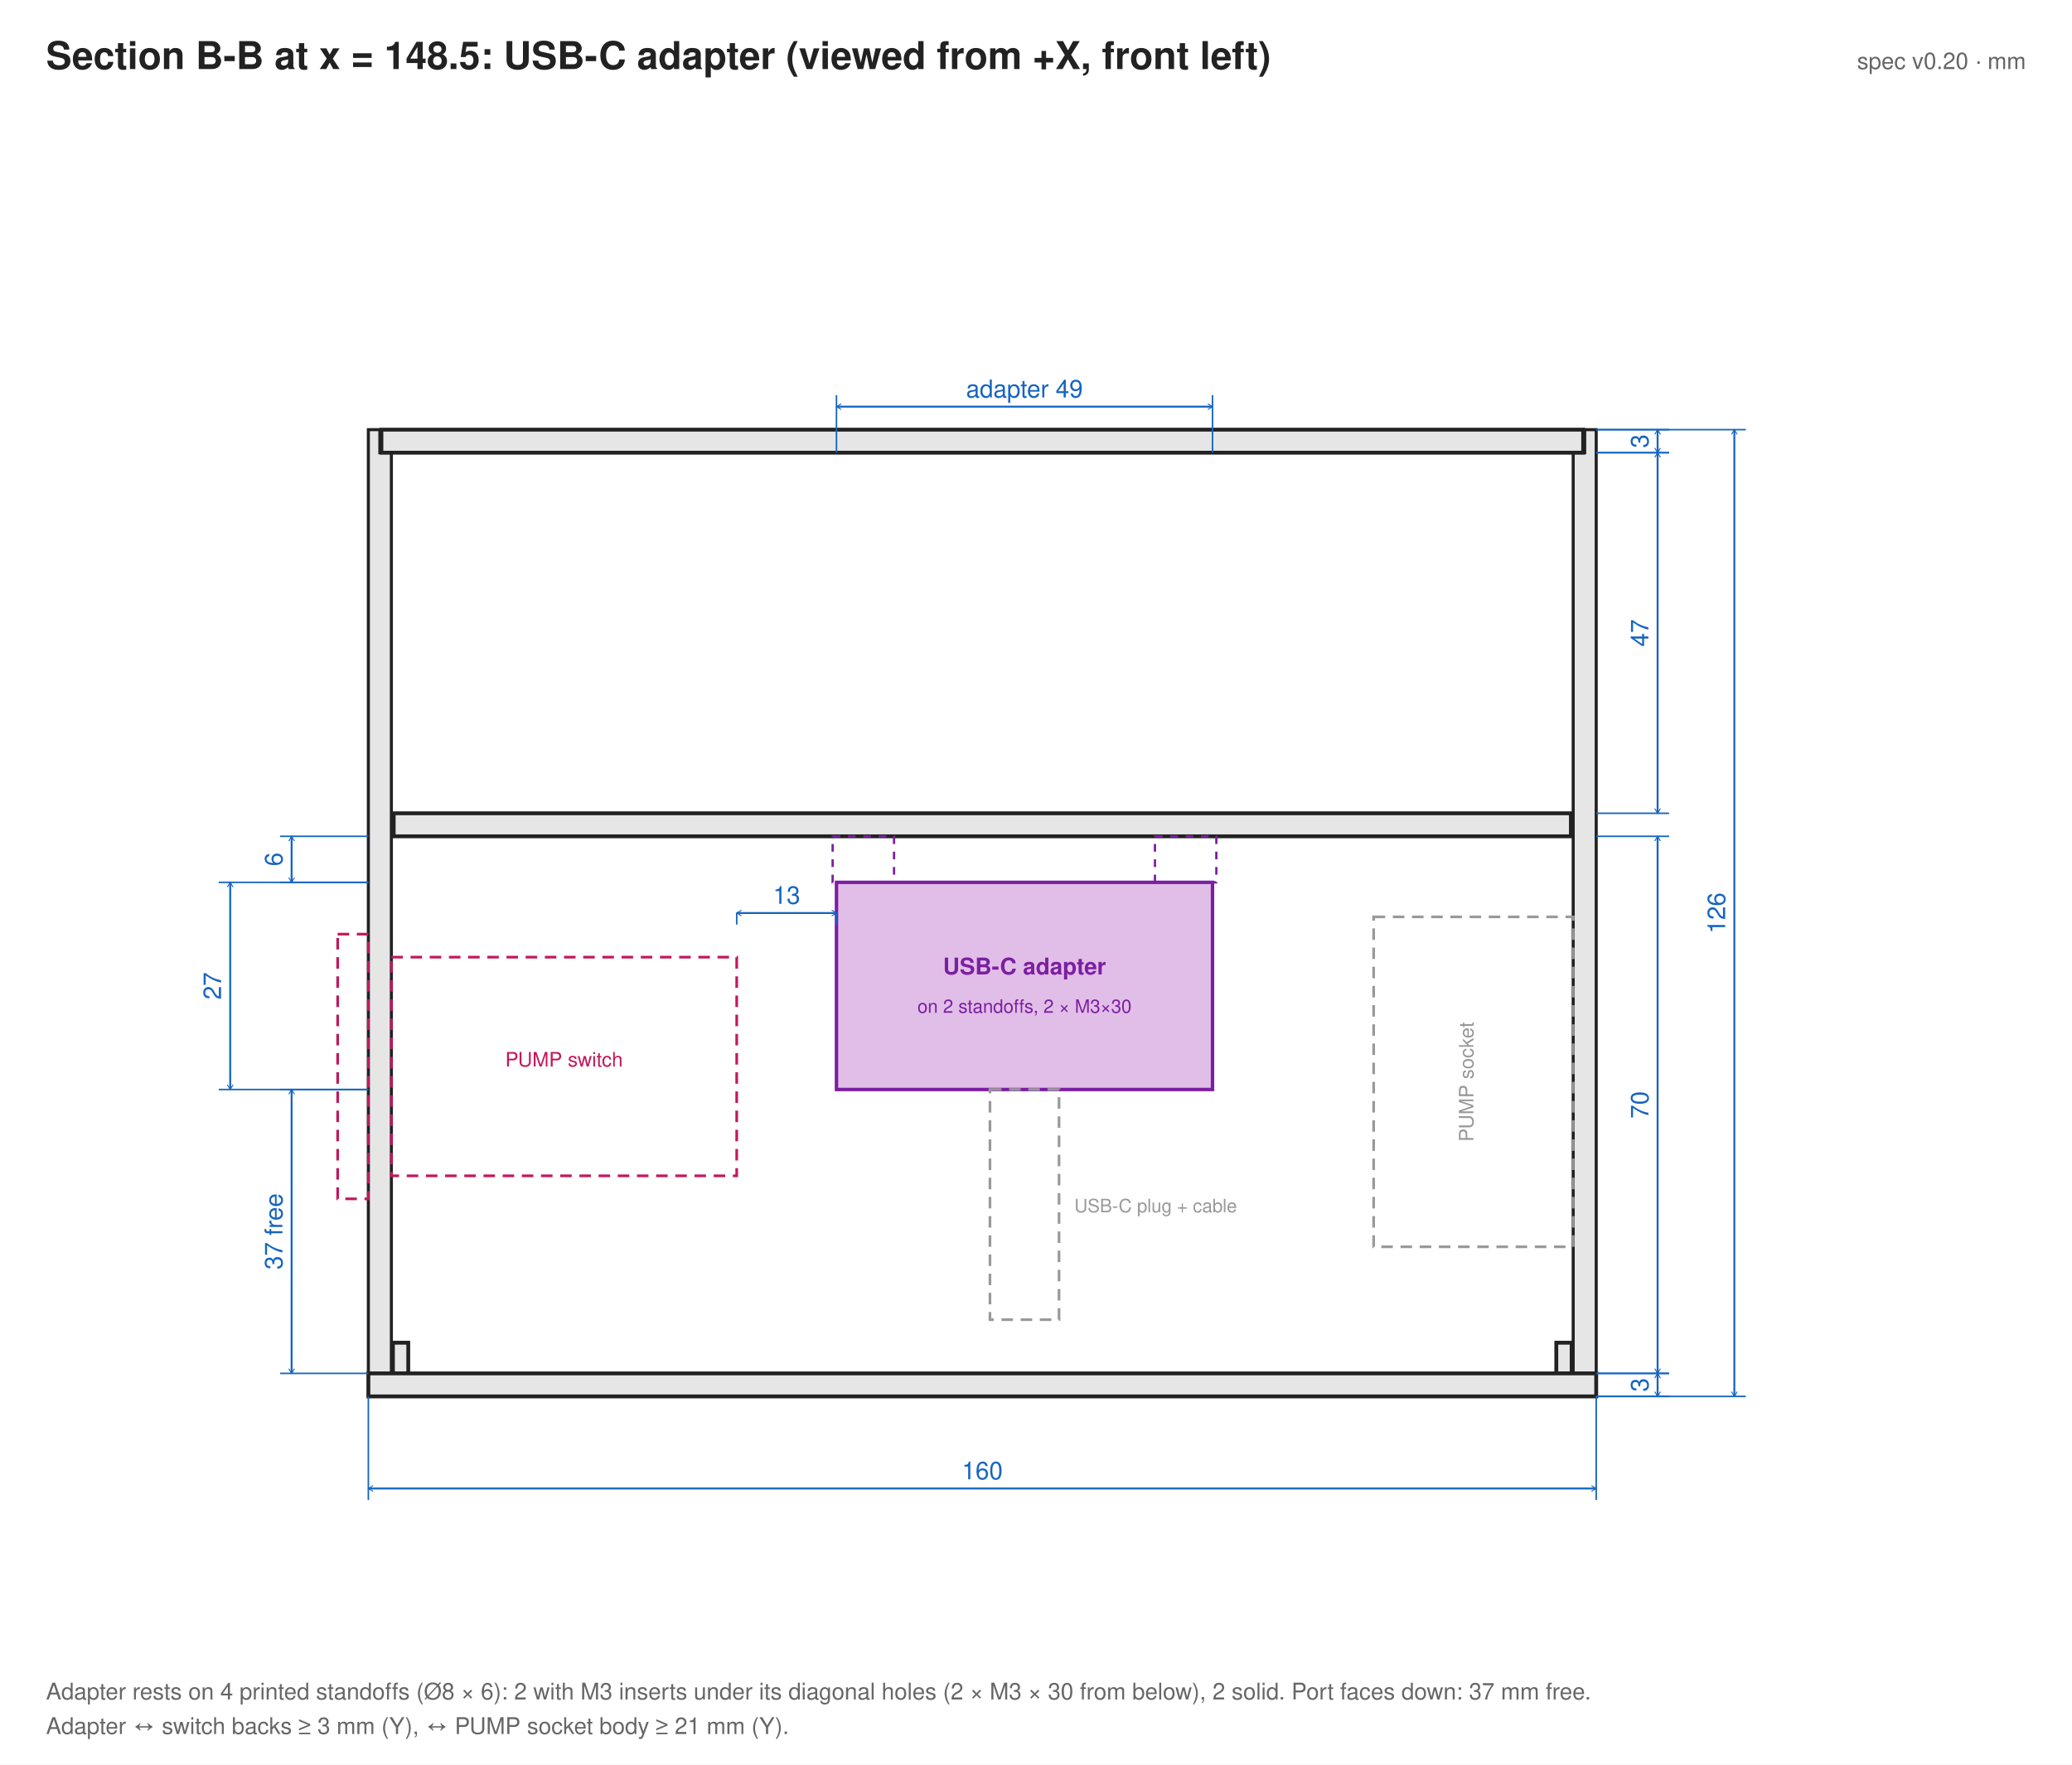
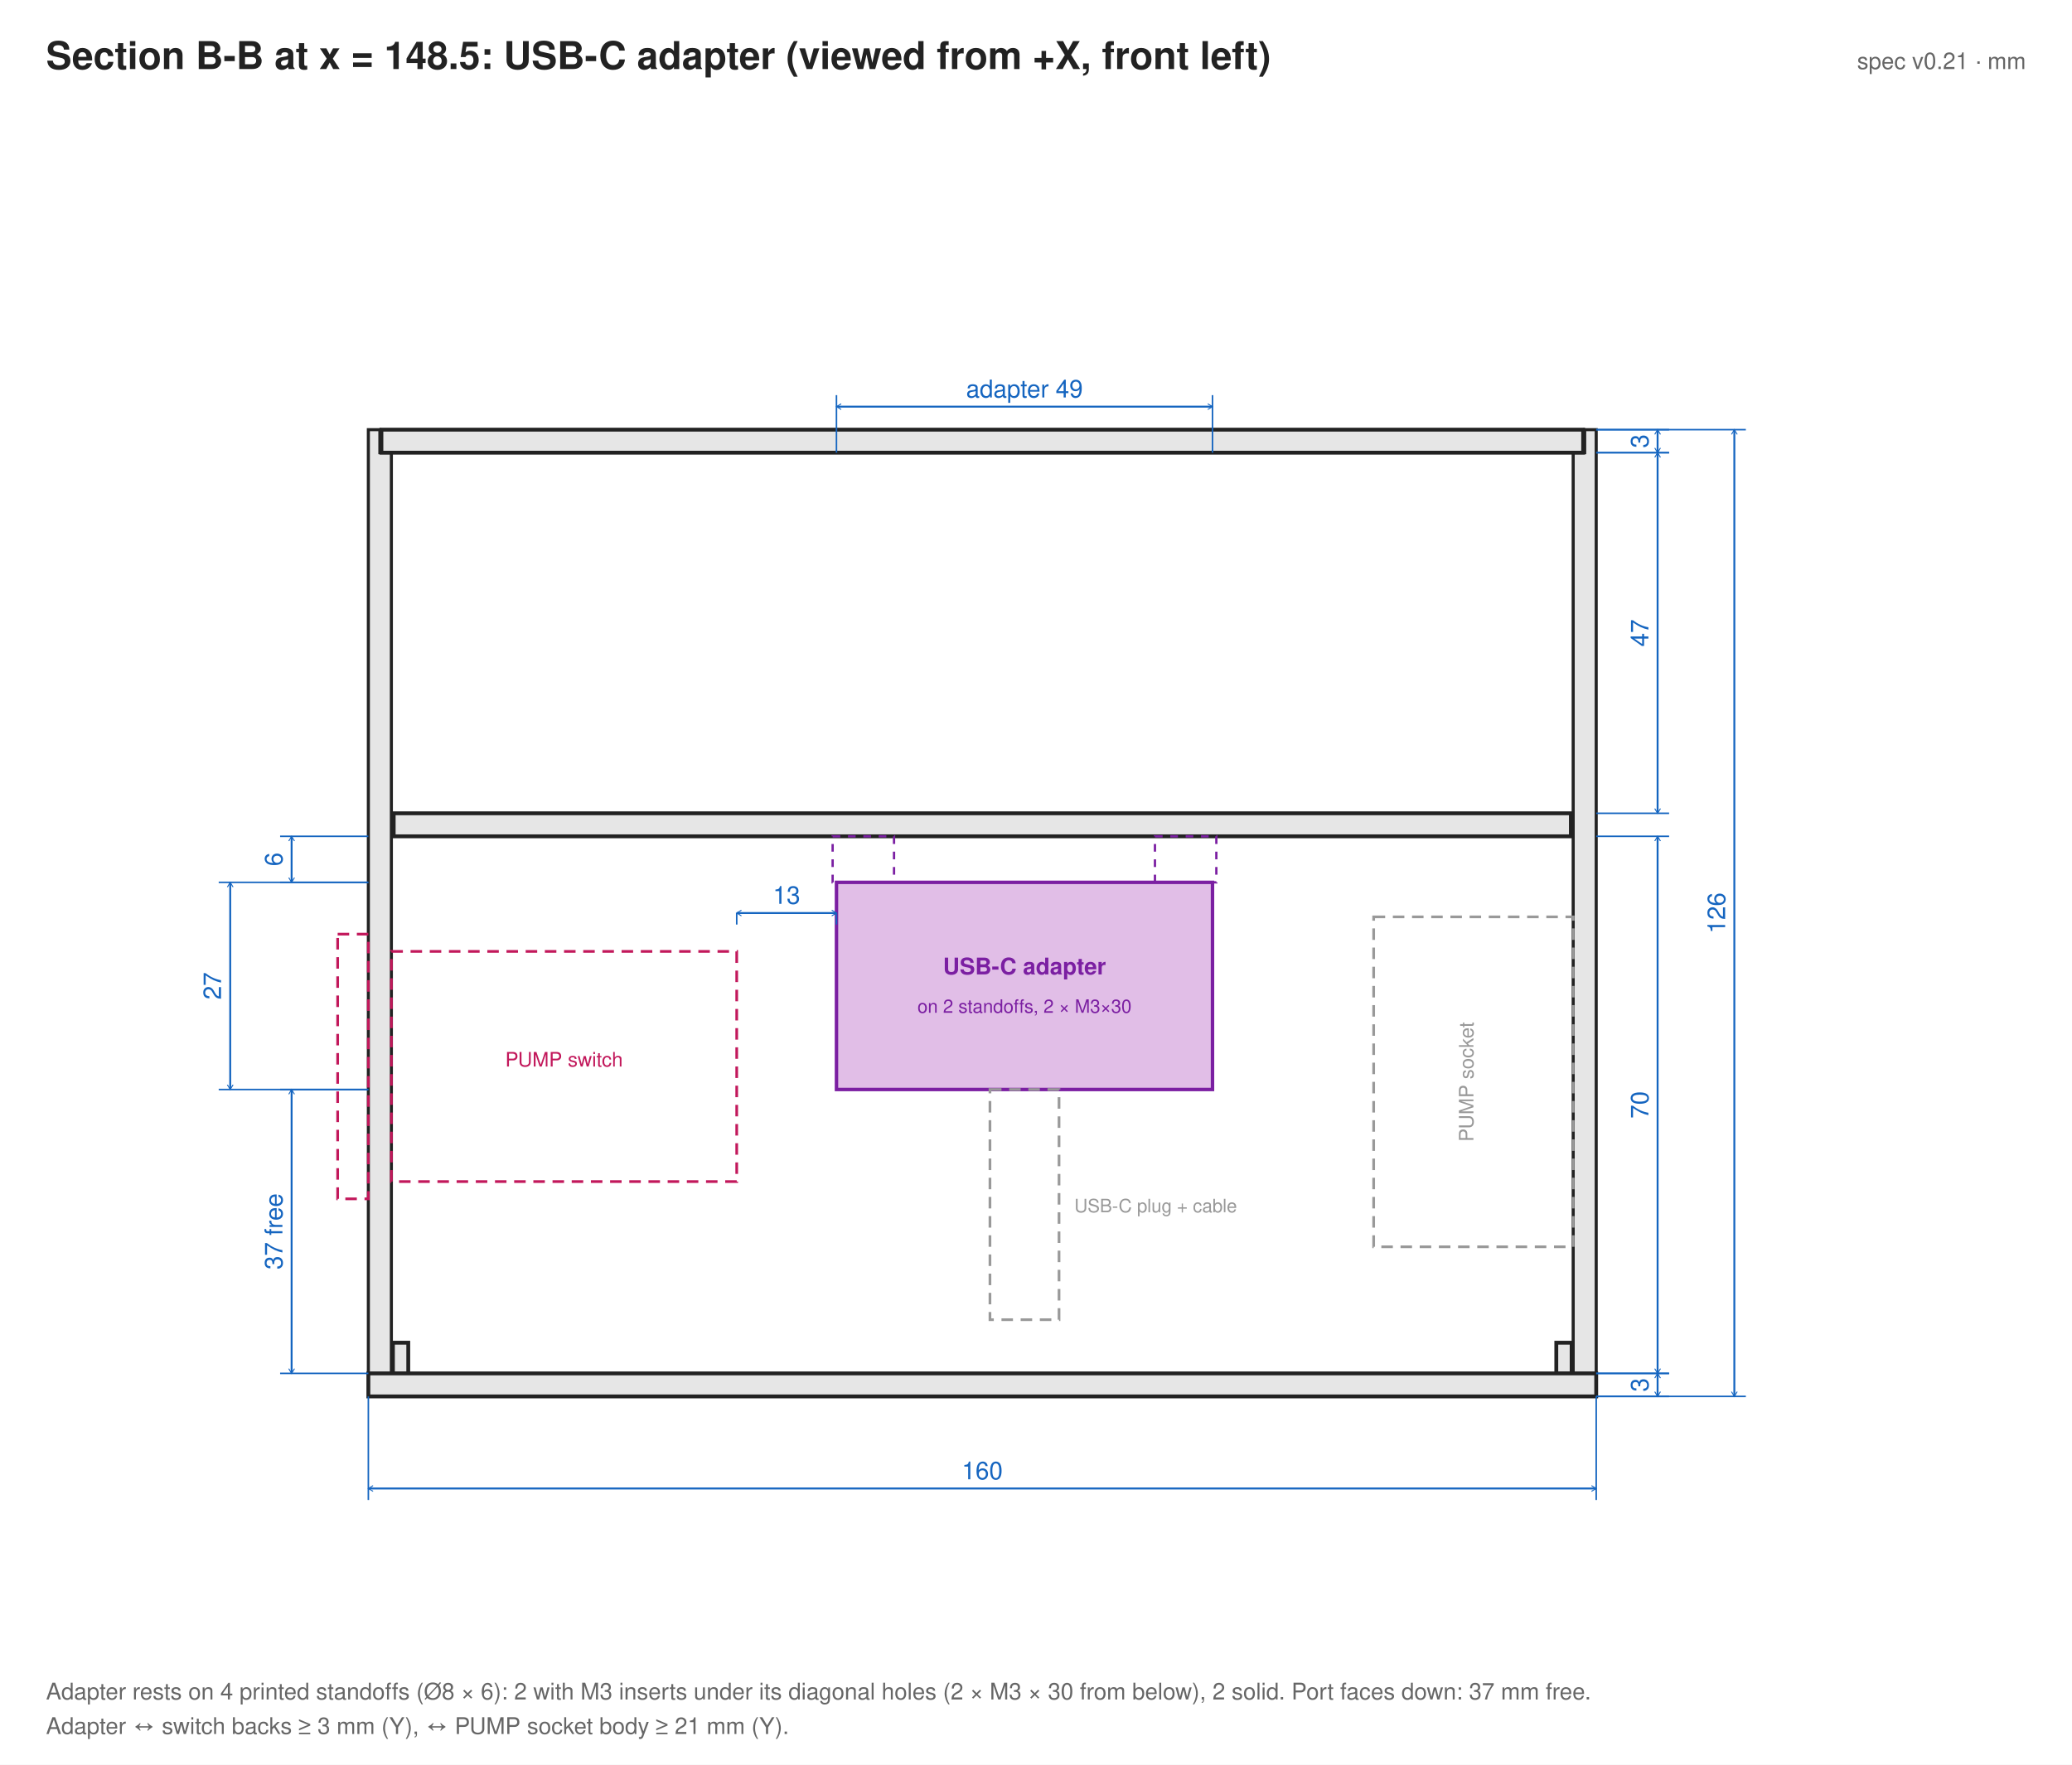
<svg xmlns="http://www.w3.org/2000/svg" width="810" height="690" viewBox="0 0 270.00 230.00">
  <defs>
    <marker id="a" viewBox="0 0 10 10" refX="5" refY="5" markerWidth="5" markerHeight="5" orient="auto-start-reverse">
      <path d="M0,2 L5,5 L0,8" fill="none" stroke="#1565c0" />
    </marker>
  </defs>
  <rect width="100%" height="100%" fill="#fff" />
  <text x="6" y="9" font-size="5" font-weight="bold" font-family="Helvetica, Arial, sans-serif" fill="#222">Section B-B at x = 148.5: USB-C adapter (viewed from +X, front left)</text>
-   <text x="264.00" y="9" font-size="3" text-anchor="end" fill="#666" font-family="Helvetica, Arial, sans-serif">spec v0.20 · mm</text>
+   <text x="264.00" y="9" font-size="3" text-anchor="end" fill="#666" font-family="Helvetica, Arial, sans-serif">spec v0.21 · mm</text>
  <polygon points="48.00,179.00 51.00,179.00 51.00,59.00 49.50,59.00 49.50,56.00 48.00,56.00" fill="#e6e6e6" stroke="#222" stroke-width="0.4" />
  <rect x="51.20" y="175.00" width="2.00" height="4.00" rx="0" fill="#e6e6e6" stroke="#222" stroke-width="0.5" />
  <polygon points="208.00,179.00 205.00,179.00 205.00,59.00 206.50,59.00 206.50,56.00 208.00,56.00" fill="#e6e6e6" stroke="#222" stroke-width="0.4" />
  <rect x="202.80" y="175.00" width="2.00" height="4.00" rx="0" fill="#e6e6e6" stroke="#222" stroke-width="0.5" />
  <rect x="48.00" y="179.00" width="160.00" height="3.00" rx="0" fill="#e6e6e6" stroke="#222" stroke-width="0.5" />
  <rect x="49.70" y="56.00" width="156.60" height="3.00" rx="0" fill="#e6e6e6" stroke="#222" stroke-width="0.5" />
  <rect x="51.30" y="106.00" width="153.40" height="3.00" rx="0" fill="#e6e6e6" stroke="#222" stroke-width="0.5" />
  <line x1="208.00" y1="182.00" x2="217.50" y2="182.00" stroke="#1565c0" stroke-width="0.2" />
  <line x1="208.00" y1="179.00" x2="217.50" y2="179.00" stroke="#1565c0" stroke-width="0.2" />
  <line x1="216.00" y1="182.00" x2="216.00" y2="179.00" stroke="#1565c0" stroke-width="0.25" marker-start="url(#a)" marker-end="url(#a)" />
  <text x="214.80" y="180.50" font-size="3.2" fill="#1565c0" text-anchor="middle" font-weight="normal" font-family="Helvetica, Arial, sans-serif" transform="rotate(-90 214.80 180.50)">3</text>
  <line x1="208.00" y1="179.00" x2="217.50" y2="179.00" stroke="#1565c0" stroke-width="0.2" />
  <line x1="208.00" y1="109.00" x2="217.50" y2="109.00" stroke="#1565c0" stroke-width="0.2" />
  <line x1="216.00" y1="179.00" x2="216.00" y2="109.00" stroke="#1565c0" stroke-width="0.25" marker-start="url(#a)" marker-end="url(#a)" />
  <text x="214.80" y="144.00" font-size="3.2" fill="#1565c0" text-anchor="middle" font-weight="normal" font-family="Helvetica, Arial, sans-serif" transform="rotate(-90 214.80 144.00)">70</text>
  <line x1="208.00" y1="106.00" x2="217.50" y2="106.00" stroke="#1565c0" stroke-width="0.2" />
  <line x1="208.00" y1="59.00" x2="217.50" y2="59.00" stroke="#1565c0" stroke-width="0.2" />
  <line x1="216.00" y1="106.00" x2="216.00" y2="59.00" stroke="#1565c0" stroke-width="0.25" marker-start="url(#a)" marker-end="url(#a)" />
  <text x="214.80" y="82.50" font-size="3.2" fill="#1565c0" text-anchor="middle" font-weight="normal" font-family="Helvetica, Arial, sans-serif" transform="rotate(-90 214.80 82.50)">47</text>
  <line x1="208.00" y1="59.00" x2="217.50" y2="59.00" stroke="#1565c0" stroke-width="0.2" />
  <line x1="208.00" y1="56.00" x2="217.50" y2="56.00" stroke="#1565c0" stroke-width="0.2" />
  <line x1="216.00" y1="59.00" x2="216.00" y2="56.00" stroke="#1565c0" stroke-width="0.25" marker-start="url(#a)" marker-end="url(#a)" />
  <text x="214.80" y="57.50" font-size="3.2" fill="#1565c0" text-anchor="middle" font-weight="normal" font-family="Helvetica, Arial, sans-serif" transform="rotate(-90 214.80 57.50)">3</text>
  <line x1="208.00" y1="182.00" x2="227.50" y2="182.00" stroke="#1565c0" stroke-width="0.2" />
  <line x1="208.00" y1="56.00" x2="227.50" y2="56.00" stroke="#1565c0" stroke-width="0.2" />
  <line x1="226.00" y1="182.00" x2="226.00" y2="56.00" stroke="#1565c0" stroke-width="0.25" marker-start="url(#a)" marker-end="url(#a)" />
  <text x="224.80" y="119.00" font-size="3.2" fill="#1565c0" text-anchor="middle" font-weight="normal" font-family="Helvetica, Arial, sans-serif" transform="rotate(-90 224.80 119.00)">126</text>
  <line x1="48.00" y1="182.00" x2="48.00" y2="195.50" stroke="#1565c0" stroke-width="0.2" />
  <line x1="208.00" y1="182.00" x2="208.00" y2="195.50" stroke="#1565c0" stroke-width="0.2" />
  <line x1="48.00" y1="194.00" x2="208.00" y2="194.00" stroke="#1565c0" stroke-width="0.25" marker-start="url(#a)" marker-end="url(#a)" />
  <text x="128.00" y="192.80" font-size="3.2" fill="#1565c0" text-anchor="middle" font-weight="normal" font-family="Helvetica, Arial, sans-serif">160</text>
  <rect x="108.50" y="109.00" width="8.00" height="6.00" rx="0" fill="none" stroke="#7b1fa2" stroke-width="0.3" stroke-dasharray="1 1" />
  <rect x="150.50" y="109.00" width="8.00" height="6.00" rx="0" fill="none" stroke="#7b1fa2" stroke-width="0.3" stroke-dasharray="1 1" />
  <rect x="109.00" y="115.00" width="49.00" height="27.00" rx="0" fill="#e1bee7" stroke="#7b1fa2" stroke-width="0.45" />
  <text x="133.50" y="127.00" font-size="3" fill="#7b1fa2" text-anchor="middle" font-weight="bold" font-family="Helvetica, Arial, sans-serif">USB-C adapter</text>
  <text x="133.50" y="132.00" font-size="2.4" fill="#7b1fa2" text-anchor="middle" font-weight="normal" font-family="Helvetica, Arial, sans-serif">on 2 standoffs, 2 × M3×30</text>
  <rect x="129.00" y="142.00" width="9.00" height="30.00" rx="0" fill="none" stroke="#999" stroke-width="0.35" stroke-dasharray="1.5 1" />
  <text x="140.00" y="158.00" font-size="2.4" fill="#999" text-anchor="start" font-weight="normal" font-family="Helvetica, Arial, sans-serif">USB-C plug + cable</text>
  <rect x="44.00" y="121.75" width="4.00" height="34.50" rx="0" fill="none" stroke="#c2185b" stroke-width="0.35" stroke-dasharray="1.5 1" />
-   <rect x="51.00" y="124.75" width="45.00" height="28.50" rx="0" fill="none" stroke="#c2185b" stroke-width="0.35" stroke-dasharray="1.5 1" />
+   <rect x="51.00" y="124.00" width="45.00" height="30.00" rx="0" fill="none" stroke="#c2185b" stroke-width="0.35" stroke-dasharray="1.5 1" />
  <text x="73.50" y="139.00" font-size="2.6" fill="#c2185b" text-anchor="middle" font-weight="normal" font-family="Helvetica, Arial, sans-serif">PUMP switch</text>
  <rect x="179.00" y="119.50" width="26.00" height="43.00" rx="0" fill="none" stroke="#999" stroke-width="0.35" stroke-dasharray="1.5 1" />
  <text x="192.00" y="141.00" font-size="2.6" fill="#999" text-anchor="middle" font-weight="normal" font-family="Helvetica, Arial, sans-serif" transform="rotate(-90 192.00 141.00)">PUMP socket</text>
  <line x1="48.00" y1="115.00" x2="36.50" y2="115.00" stroke="#1565c0" stroke-width="0.2" />
  <line x1="48.00" y1="109.00" x2="36.50" y2="109.00" stroke="#1565c0" stroke-width="0.2" />
  <line x1="38.00" y1="115.00" x2="38.00" y2="109.00" stroke="#1565c0" stroke-width="0.25" marker-start="url(#a)" marker-end="url(#a)" />
  <text x="36.80" y="112.00" font-size="3.2" fill="#1565c0" text-anchor="middle" font-weight="normal" font-family="Helvetica, Arial, sans-serif" transform="rotate(-90 36.80 112.00)">6</text>
  <line x1="48.00" y1="142.00" x2="28.50" y2="142.00" stroke="#1565c0" stroke-width="0.2" />
  <line x1="48.00" y1="115.00" x2="28.50" y2="115.00" stroke="#1565c0" stroke-width="0.2" />
  <line x1="30.00" y1="142.00" x2="30.00" y2="115.00" stroke="#1565c0" stroke-width="0.25" marker-start="url(#a)" marker-end="url(#a)" />
  <text x="28.80" y="128.50" font-size="3.2" fill="#1565c0" text-anchor="middle" font-weight="normal" font-family="Helvetica, Arial, sans-serif" transform="rotate(-90 28.80 128.50)">27</text>
  <line x1="48.00" y1="179.00" x2="36.50" y2="179.00" stroke="#1565c0" stroke-width="0.2" />
  <line x1="48.00" y1="142.00" x2="36.50" y2="142.00" stroke="#1565c0" stroke-width="0.2" />
  <line x1="38.00" y1="179.00" x2="38.00" y2="142.00" stroke="#1565c0" stroke-width="0.25" marker-start="url(#a)" marker-end="url(#a)" />
  <text x="36.80" y="160.50" font-size="3.2" fill="#1565c0" text-anchor="middle" font-weight="normal" font-family="Helvetica, Arial, sans-serif" transform="rotate(-90 36.80 160.50)">37 free</text>
  <line x1="109.00" y1="59.00" x2="109.00" y2="51.50" stroke="#1565c0" stroke-width="0.2" />
  <line x1="158.00" y1="59.00" x2="158.00" y2="51.50" stroke="#1565c0" stroke-width="0.2" />
  <line x1="109.00" y1="53.00" x2="158.00" y2="53.00" stroke="#1565c0" stroke-width="0.25" marker-start="url(#a)" marker-end="url(#a)" />
  <text x="133.50" y="51.80" font-size="3.2" fill="#1565c0" text-anchor="middle" font-weight="normal" font-family="Helvetica, Arial, sans-serif">adapter 49</text>
  <line x1="96.00" y1="119.00" x2="96.00" y2="120.50" stroke="#1565c0" stroke-width="0.2" />
  <line x1="109.00" y1="119.00" x2="109.00" y2="120.50" stroke="#1565c0" stroke-width="0.2" />
  <line x1="96.00" y1="119.00" x2="109.00" y2="119.00" stroke="#1565c0" stroke-width="0.25" marker-start="url(#a)" marker-end="url(#a)" />
  <text x="102.50" y="117.80" font-size="3.2" fill="#1565c0" text-anchor="middle" font-weight="normal" font-family="Helvetica, Arial, sans-serif">13</text>
  <text x="6" y="226.00" font-size="3" fill="#666" font-family="Helvetica, Arial, sans-serif">Adapter ↔ switch backs ≥ 3 mm (Y), ↔ PUMP socket body ≥ 21 mm (Y).</text>
  <text x="6" y="221.50" font-size="3" fill="#666" font-family="Helvetica, Arial, sans-serif">Adapter rests on 4 printed standoffs (Ø8 × 6): 2 with M3 inserts under its diagonal holes (2 × M3 × 30 from below), 2 solid. Port faces down: 37 mm free.</text>
</svg>
